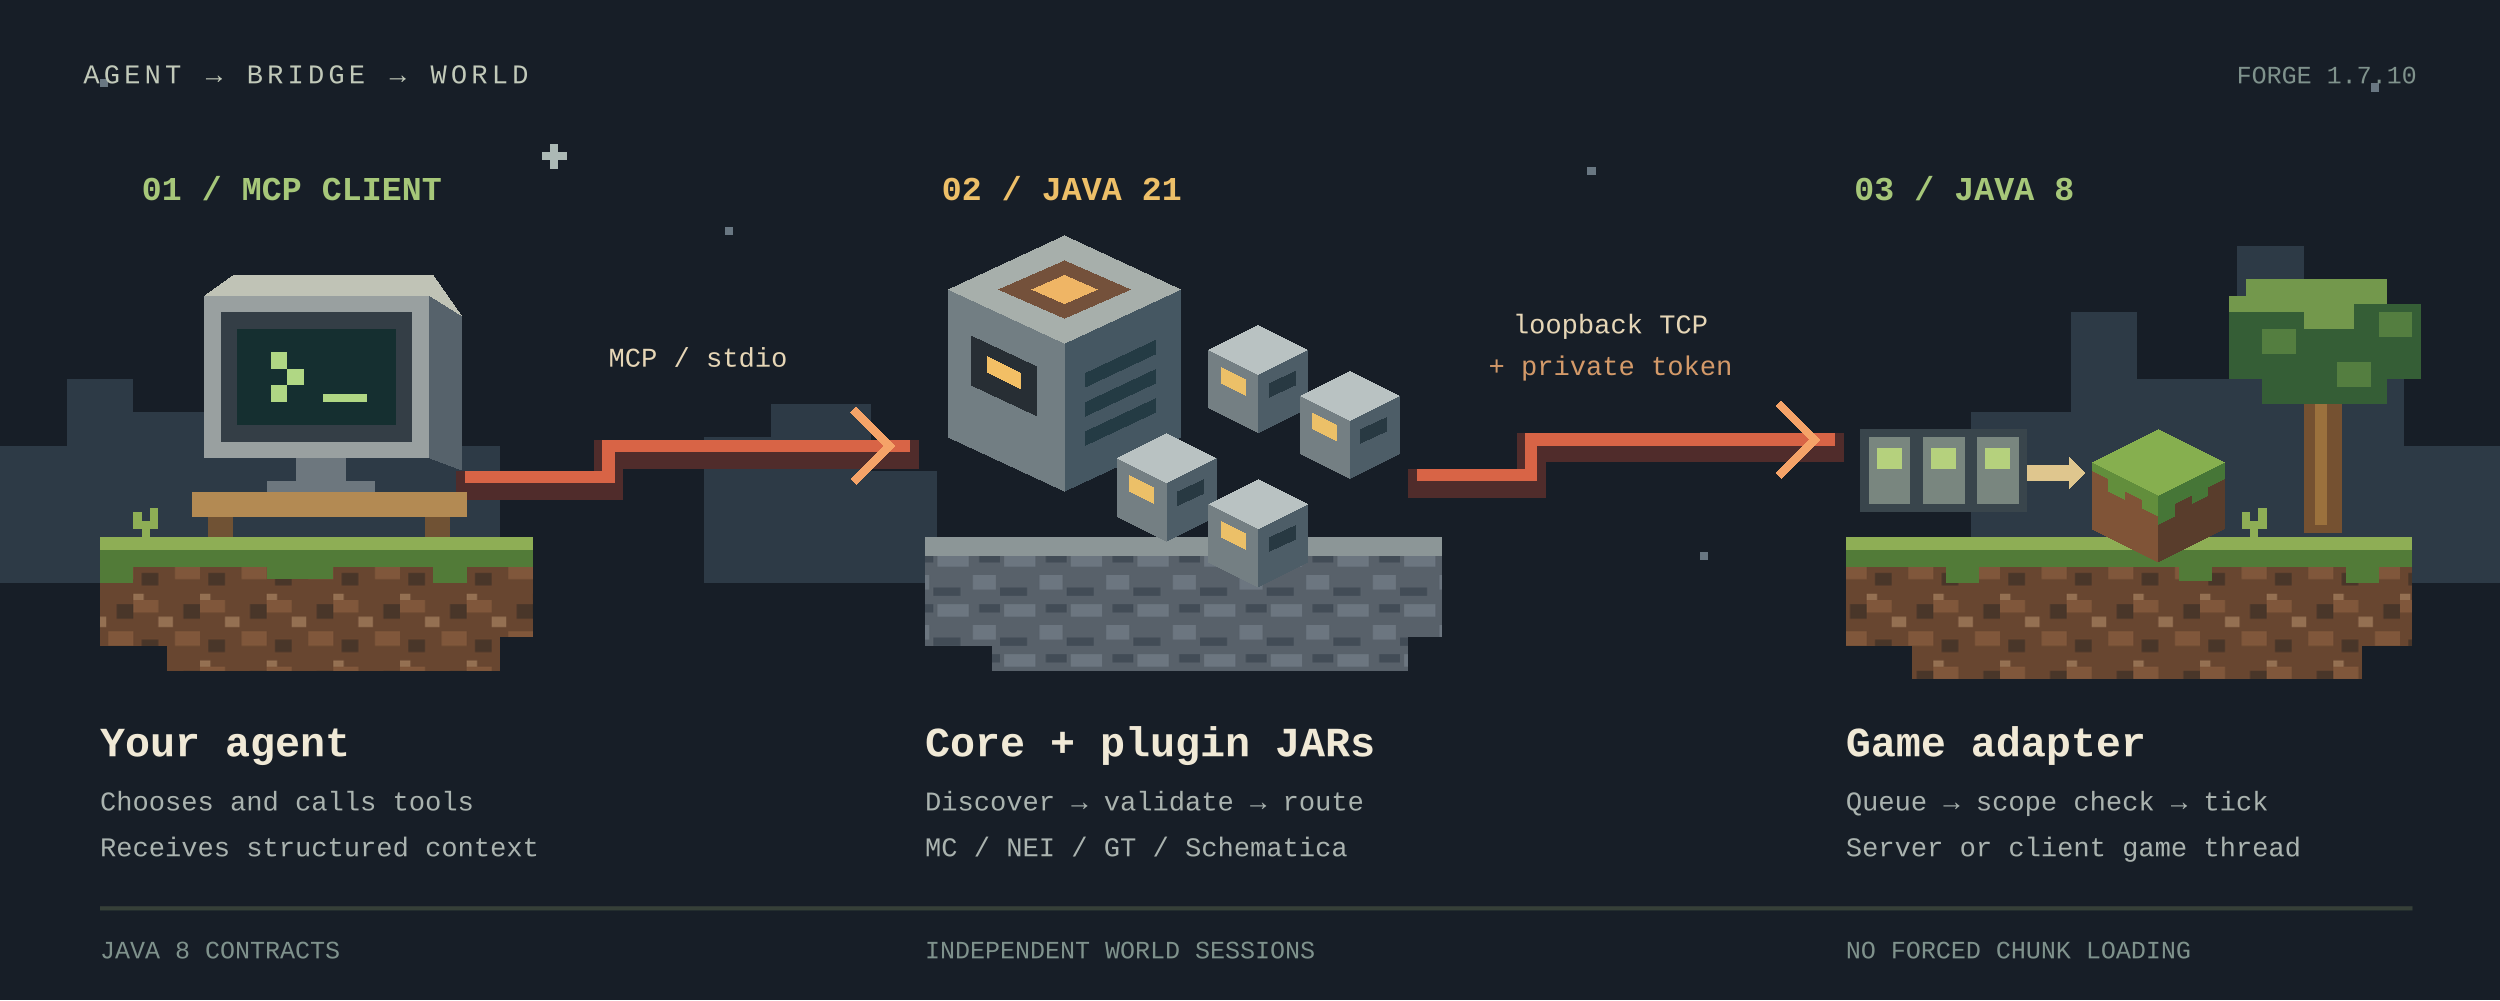
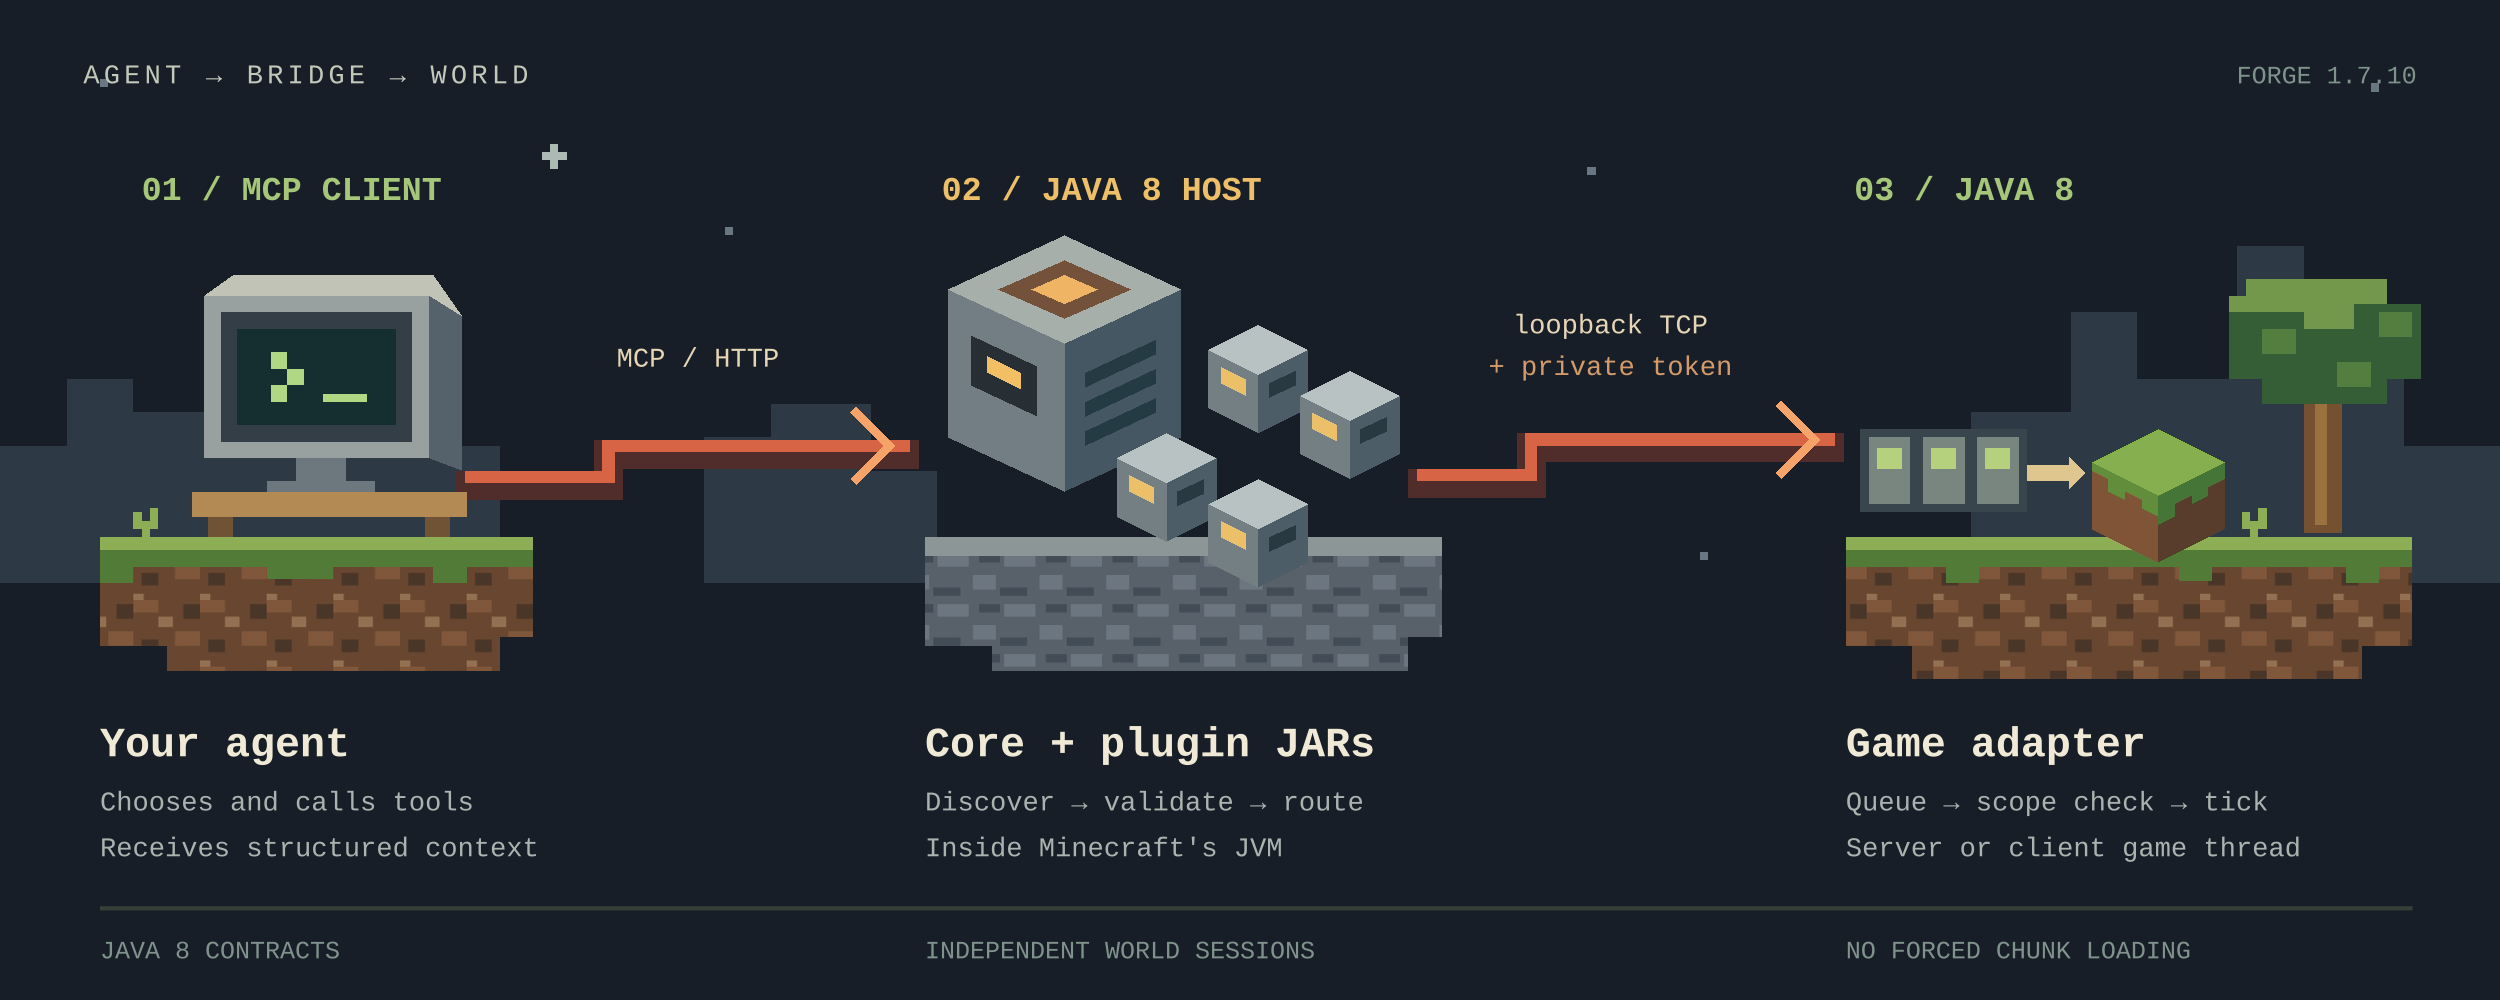
<svg xmlns="http://www.w3.org/2000/svg" width="1200" height="480" viewBox="0 0 1200 480" role="img" aria-labelledby="title desc">
  <defs>
    <pattern id="dirt" width="32" height="32" patternUnits="userSpaceOnUse">
      <rect width="32" height="32" fill="#684630" />
      <path d="M0 0h12v6H0zM20 15h12v7H20z" fill="#80573b" />
      <path d="M4 19h8v6H4zM24 2h8v7H24z" fill="#493629" />
      <path d="M12 8h7v5h-7zM0 29h5v3H0z" fill="#947052" />
    </pattern>
    <pattern id="stone" width="32" height="24" patternUnits="userSpaceOnUse">
      <rect width="32" height="24" fill="#58616a" />
      <path d="M2 2h15v6H2zM19 12h11v7H19z" fill="#6c7680" />
      <path d="M0 18h13v4H0zM22 2h10v4H22z" fill="#424c56" />
    </pattern>
    <g id="plugin">
      <path d="M0 12L24 0L48 12L24 24Z" fill="#b9c2c2" />
      <path d="M0 12L24 24V52L0 40Z" fill="#747f83" />
      <path d="M24 24L48 12V40L24 52Z" fill="#4d5d67" />
      <path d="M6 20L18 26V34L6 28Z" fill="#ecc068" />
      <path d="M29 28L42 22V29L29 35Z" fill="#283942" />
    </g>
    <g id="grass">
      <path d="M0 16L32 0L64 16L32 32Z" fill="#86af4f" />
      <path d="M0 16L32 32V64L0 48Z" fill="#805437" />
      <path d="M32 32L64 16V48L32 64Z" fill="#593d2c" />
      <path d="M0 16L32 32V42L24 38V34L16 30V34L8 30V24L0 20Z" fill="#628e3c" />
      <path d="M32 32L64 16V24L56 28V32L48 36V32L40 36V42L32 46Z" fill="#467637" />
    </g>
  </defs>
  <rect width="1200" height="480" fill="#171e27" />
  <g fill="#2d3a46" shape-rendering="crispEdges">
    <path d="M0 214h32v-32h32v16h48v-48h32v48h64v16h32v66H0z" />
    <path d="M946 230v-32h48v-48h32v32h48v-64h32v64h48v32h46v66H946z" />
    <path d="M338 242v-32h32v-16h48v32h32v54H338z" />
  </g>
  <g fill="#697782" shape-rendering="crispEdges">
    <path d="M48 38h4v4h-4zM348 109h4v4h-4zM1138 40h4v4h-4zM762 80h4v4h-4zM816 265h4v4h-4z" />
    <path d="M264 69h4v12h-4zM260 73h12v4h-12z" fill="#acb9b5" />
  </g>
  <g font-family="Consolas, 'Liberation Mono', monospace">
    <text x="40" y="40" fill="#c1c9b9" font-size="13" letter-spacing="2">AGENT → BRIDGE → WORLD</text>
    <text x="1160" y="40" text-anchor="end" fill="#7f928c" font-size="12">FORGE 1.7.10</text>
    <text x="68" y="96" fill="#a6c779" font-size="16" font-weight="700">01 / MCP CLIENT</text>
-     <text x="452" y="96" fill="#edbf68" font-size="16" font-weight="700">02 / JAVA 21</text>
+     <text x="452" y="96" fill="#edbf68" font-size="16" font-weight="700">02 / JAVA 8 HOST</text>
    <text x="890" y="96" fill="#a6c779" font-size="16" font-weight="700">03 / JAVA 8</text>
  </g>
  <g fill="none" stroke-linecap="square" shape-rendering="crispEdges">
    <path d="M226 233H292V218H434" stroke="#502c2b" stroke-width="14" />
    <path d="M226 229H292V214H434" stroke="#d86446" stroke-width="6" />
    <path d="M411 198L427 214L411 230" stroke="#f5a368" stroke-width="4" />
    <path d="M683 232H735V215H878" stroke="#502c2b" stroke-width="14" />
    <path d="M683 228H735V211H878" stroke="#d86446" stroke-width="6" />
    <path d="M855 195L871 211L855 227" stroke="#f5a368" stroke-width="4" />
  </g>
  <g font-family="Consolas, 'Liberation Mono', monospace" font-size="13" text-anchor="middle">
-     <text x="335" y="176" fill="#e6d6b6">MCP / stdio</text>
+     <text x="335" y="176" fill="#e6d6b6">MCP / HTTP</text>
    <text x="773" y="160" fill="#e6d6b6">loopback TCP</text>
    <text x="773" y="180" fill="#d49a69">+ private token</text>
  </g>
  <g shape-rendering="crispEdges">
    <path d="M48 264H256V306H240V322H80V310H48Z" fill="url(#dirt)" />
    <path d="M48 260H256V272H224V280H208V272H160V278H128V272H64V280H48Z" fill="#527b38" />
    <path d="M48 258H256V264H48Z" fill="#8eae55" />
    <path d="M92 236H224V248H92Z" fill="#b38a53" />
    <path d="M100 248H112V258H100ZM204 248H216V258H204Z" fill="#705234" />
    <path d="M98 142H206V220H98Z" fill="#99a0a0" />
    <path d="M106 150H198V212H106Z" fill="#343e46" />
    <path d="M114 158H190V204H114Z" fill="#152f30" />
    <path d="M130 169H138V177H130ZM138 177H146V185H138ZM130 185H138V193H130ZM155 189H176V193H155Z" fill="#b0d784" />
    <path d="M142 220H166V231H180V236H128V231H142Z" fill="#6d777e" />
    <path d="M206 142L222 152V226L206 220Z" fill="#56626b" />
    <path d="M98 142L112 132H208L222 152L206 142Z" fill="#c0c3b6" />
    <path d="M68 250h4v8h-4zM64 246h4v8h-4zM72 244h4v10h-4z" fill="#8eae55" />
  </g>
  <g shape-rendering="crispEdges">
    <path d="M444 265H692V306H676V322H476V310H444Z" fill="url(#stone)" />
    <path d="M444 258H692V267H444Z" fill="#8c9697" />
    <path d="M455 139L511 113L567 139L511 165Z" fill="#a7afab" />
    <path d="M455 139L511 165V236L455 210Z" fill="#727e83" />
    <path d="M511 165L567 139V210L511 236Z" fill="#455762" />
    <path d="M466 161L498 176V200L466 185Z" fill="#272e34" />
    <path d="M474 171L490 179V187L474 179Z" fill="#f2bf65" />
    <path d="M521 179L555 163V170L521 186ZM521 193L555 177V184L521 200ZM521 207L555 191V198L521 214Z" fill="#243b44" />
    <path d="M479 139L511 125L543 139L511 153Z" fill="#74513b" />
    <path d="M495 139L511 132L527 139L511 146Z" fill="#efb565" />
    <use href="#plugin" x="580" y="156" />
    <use href="#plugin" x="624" y="178" />
    <use href="#plugin" x="536" y="208" />
    <use href="#plugin" x="580" y="230" />
  </g>
  <g shape-rendering="crispEdges">
    <path d="M886 265H1158V310H1134V326H918V310H886Z" fill="url(#dirt)" />
    <path d="M886 258H1158V272H1142V280H1126V272H1062V279H1046V272H950V280H934V272H886Z" fill="#527b38" />
    <path d="M886 258H1158V264H886Z" fill="#8eae55" />
    <path d="M1106 174H1124V256H1106Z" fill="#755131" />
    <path d="M1111 180H1117V252H1111Z" fill="#9b713d" />
    <path d="M1078 134H1146V146H1162V182H1146V194H1086V182H1070V150H1078Z" fill="#355e36" />
    <path d="M1078 134H1146V146H1130V158H1106V150H1070V142H1078Z" fill="#73984c" />
    <path d="M1086 158H1102V170H1086ZM1122 174H1138V186H1122ZM1142 150H1158V162H1142Z" fill="#547e40" />
    <use href="#grass" x="1004" y="206" />
    <path d="M893 206H973V246H893Z" fill="#39454c" />
    <path d="M897 210H917V242H897ZM923 210H943V242H923ZM949 210H969V242H949Z" fill="#79867f" />
    <path d="M901 215H913V225H901ZM927 215H939V225H927ZM953 215H965V225H953Z" fill="#b5d17d" />
    <path d="M973 223H993V219L1001 227L993 235V231H973Z" fill="#dfc68e" />
    <path d="M1080 250h4v8h-4zM1076 246h4v8h-4zM1084 244h4v10h-4z" fill="#8eae55" />
  </g>
  <g font-family="Consolas, 'Liberation Mono', monospace">
    <g fill="#f0e9d6" font-size="20" font-weight="700">
      <text x="48" y="363">Your agent</text>
      <text x="444" y="363">Core + plugin JARs</text>
      <text x="886" y="363">Game adapter</text>
    </g>
    <g fill="#aab3af" font-size="13">
      <text x="48" y="389">Chooses and calls tools</text>
      <text x="48" y="411">Receives structured context</text>
      <text x="444" y="389">Discover → validate → route</text>
-       <text x="444" y="411">MC / NEI / GT / Schematica</text>
+       <text x="444" y="411">Inside Minecraft's JVM</text>
      <text x="886" y="389">Queue → scope check → tick</text>
      <text x="886" y="411">Server or client game thread</text>
    </g>
    <path d="M48 436H1158" stroke="#364038" stroke-width="2" />
    <text x="48" y="460" fill="#7f928c" font-size="12">JAVA 8 CONTRACTS</text>
    <text x="444" y="460" fill="#7f928c" font-size="12">INDEPENDENT WORLD SESSIONS</text>
    <text x="886" y="460" fill="#7f928c" font-size="12">NO FORCED CHUNK LOADING</text>
  </g>
</svg>
